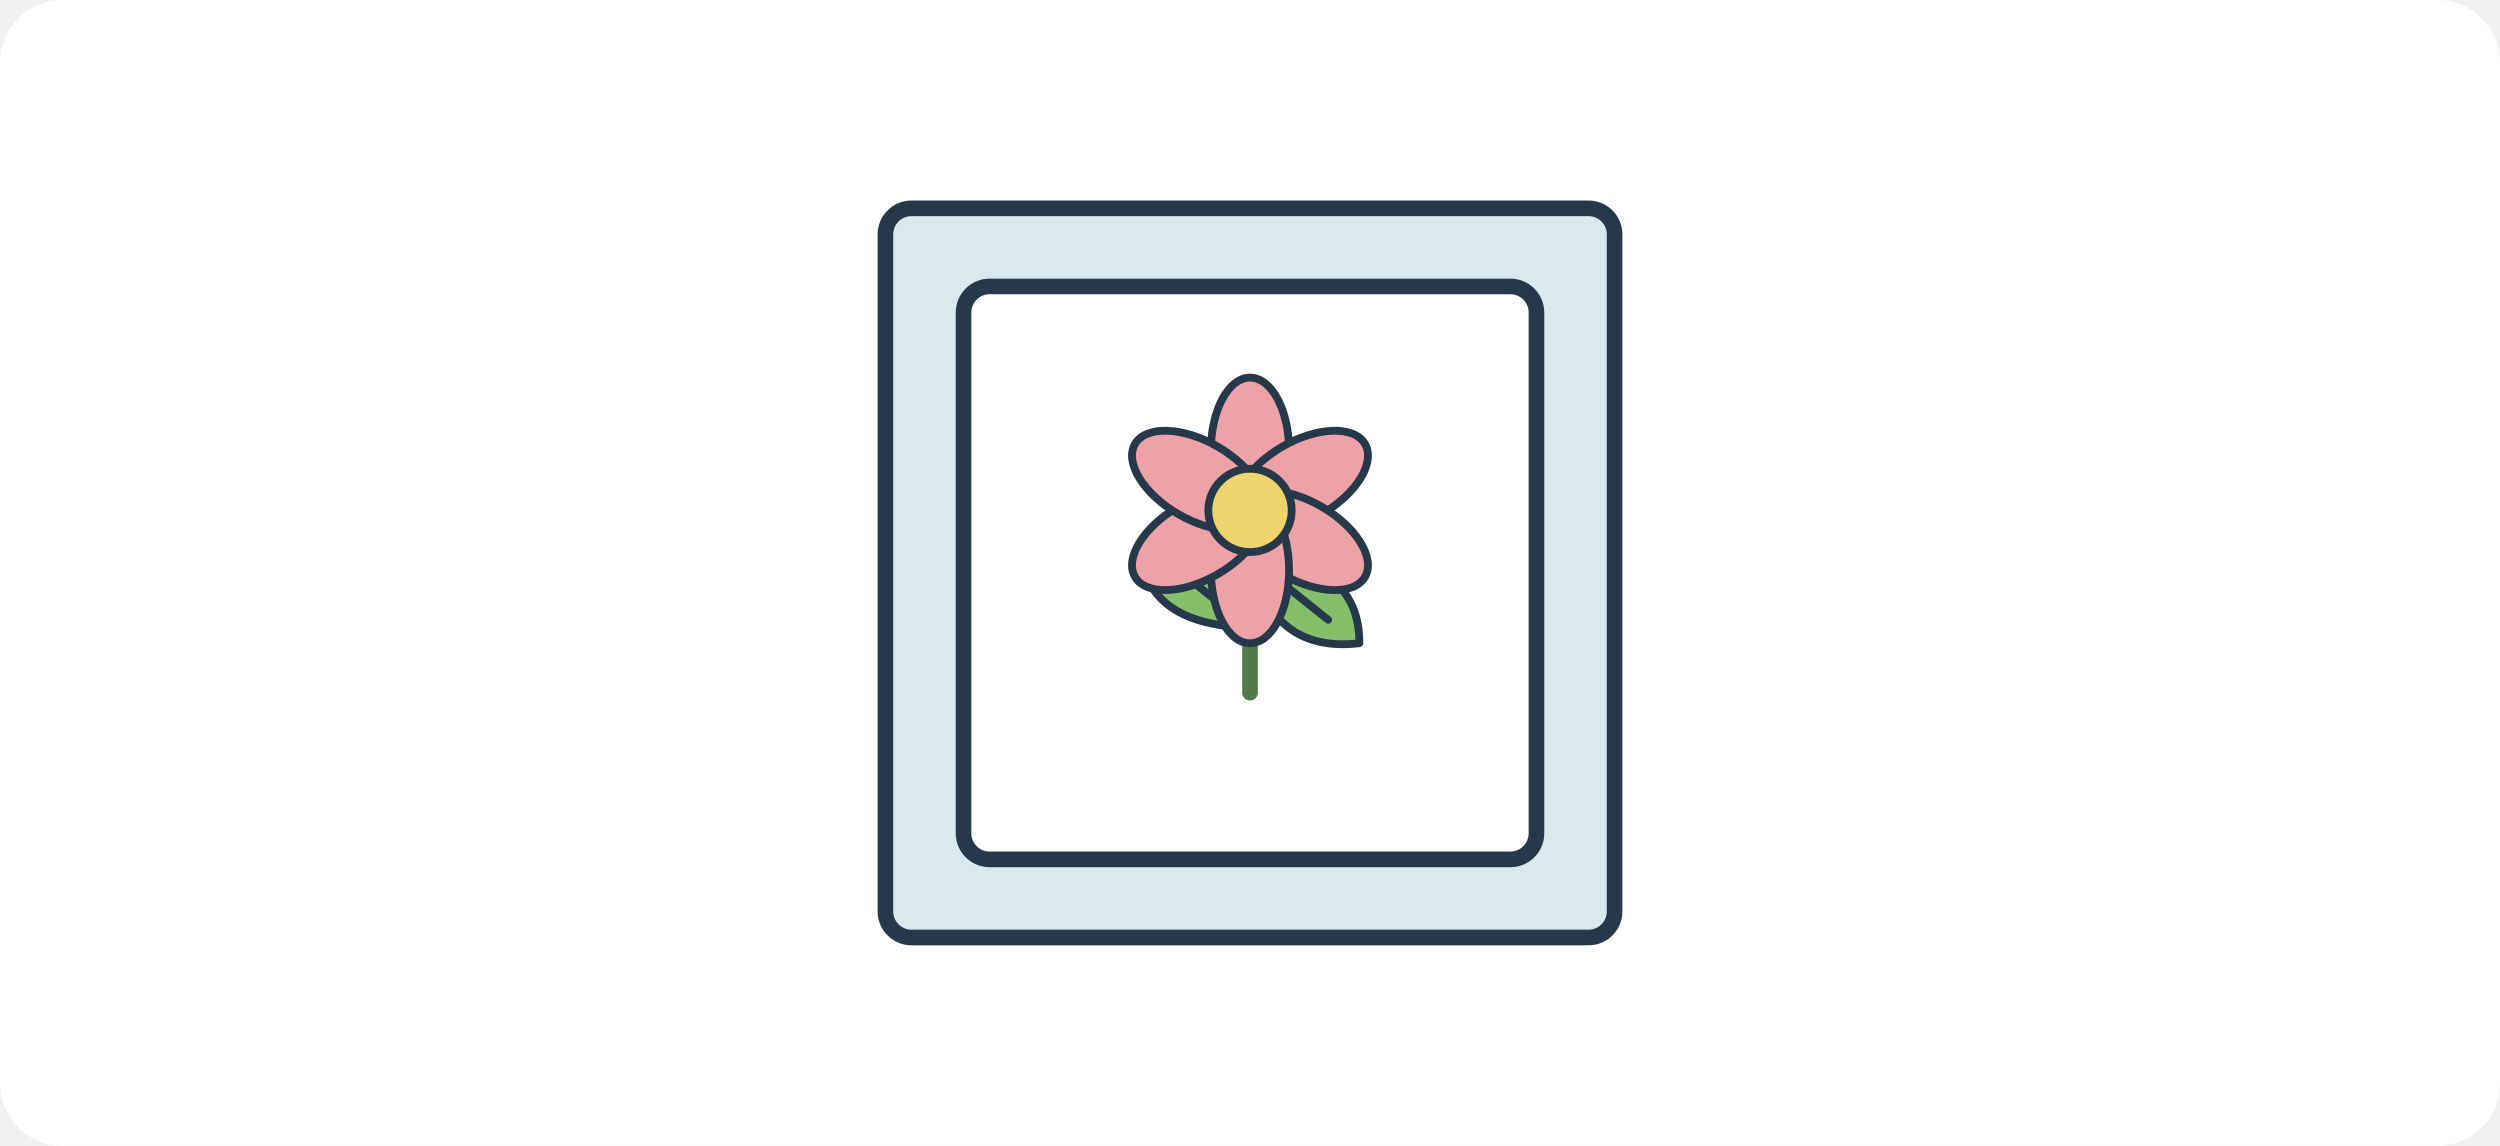
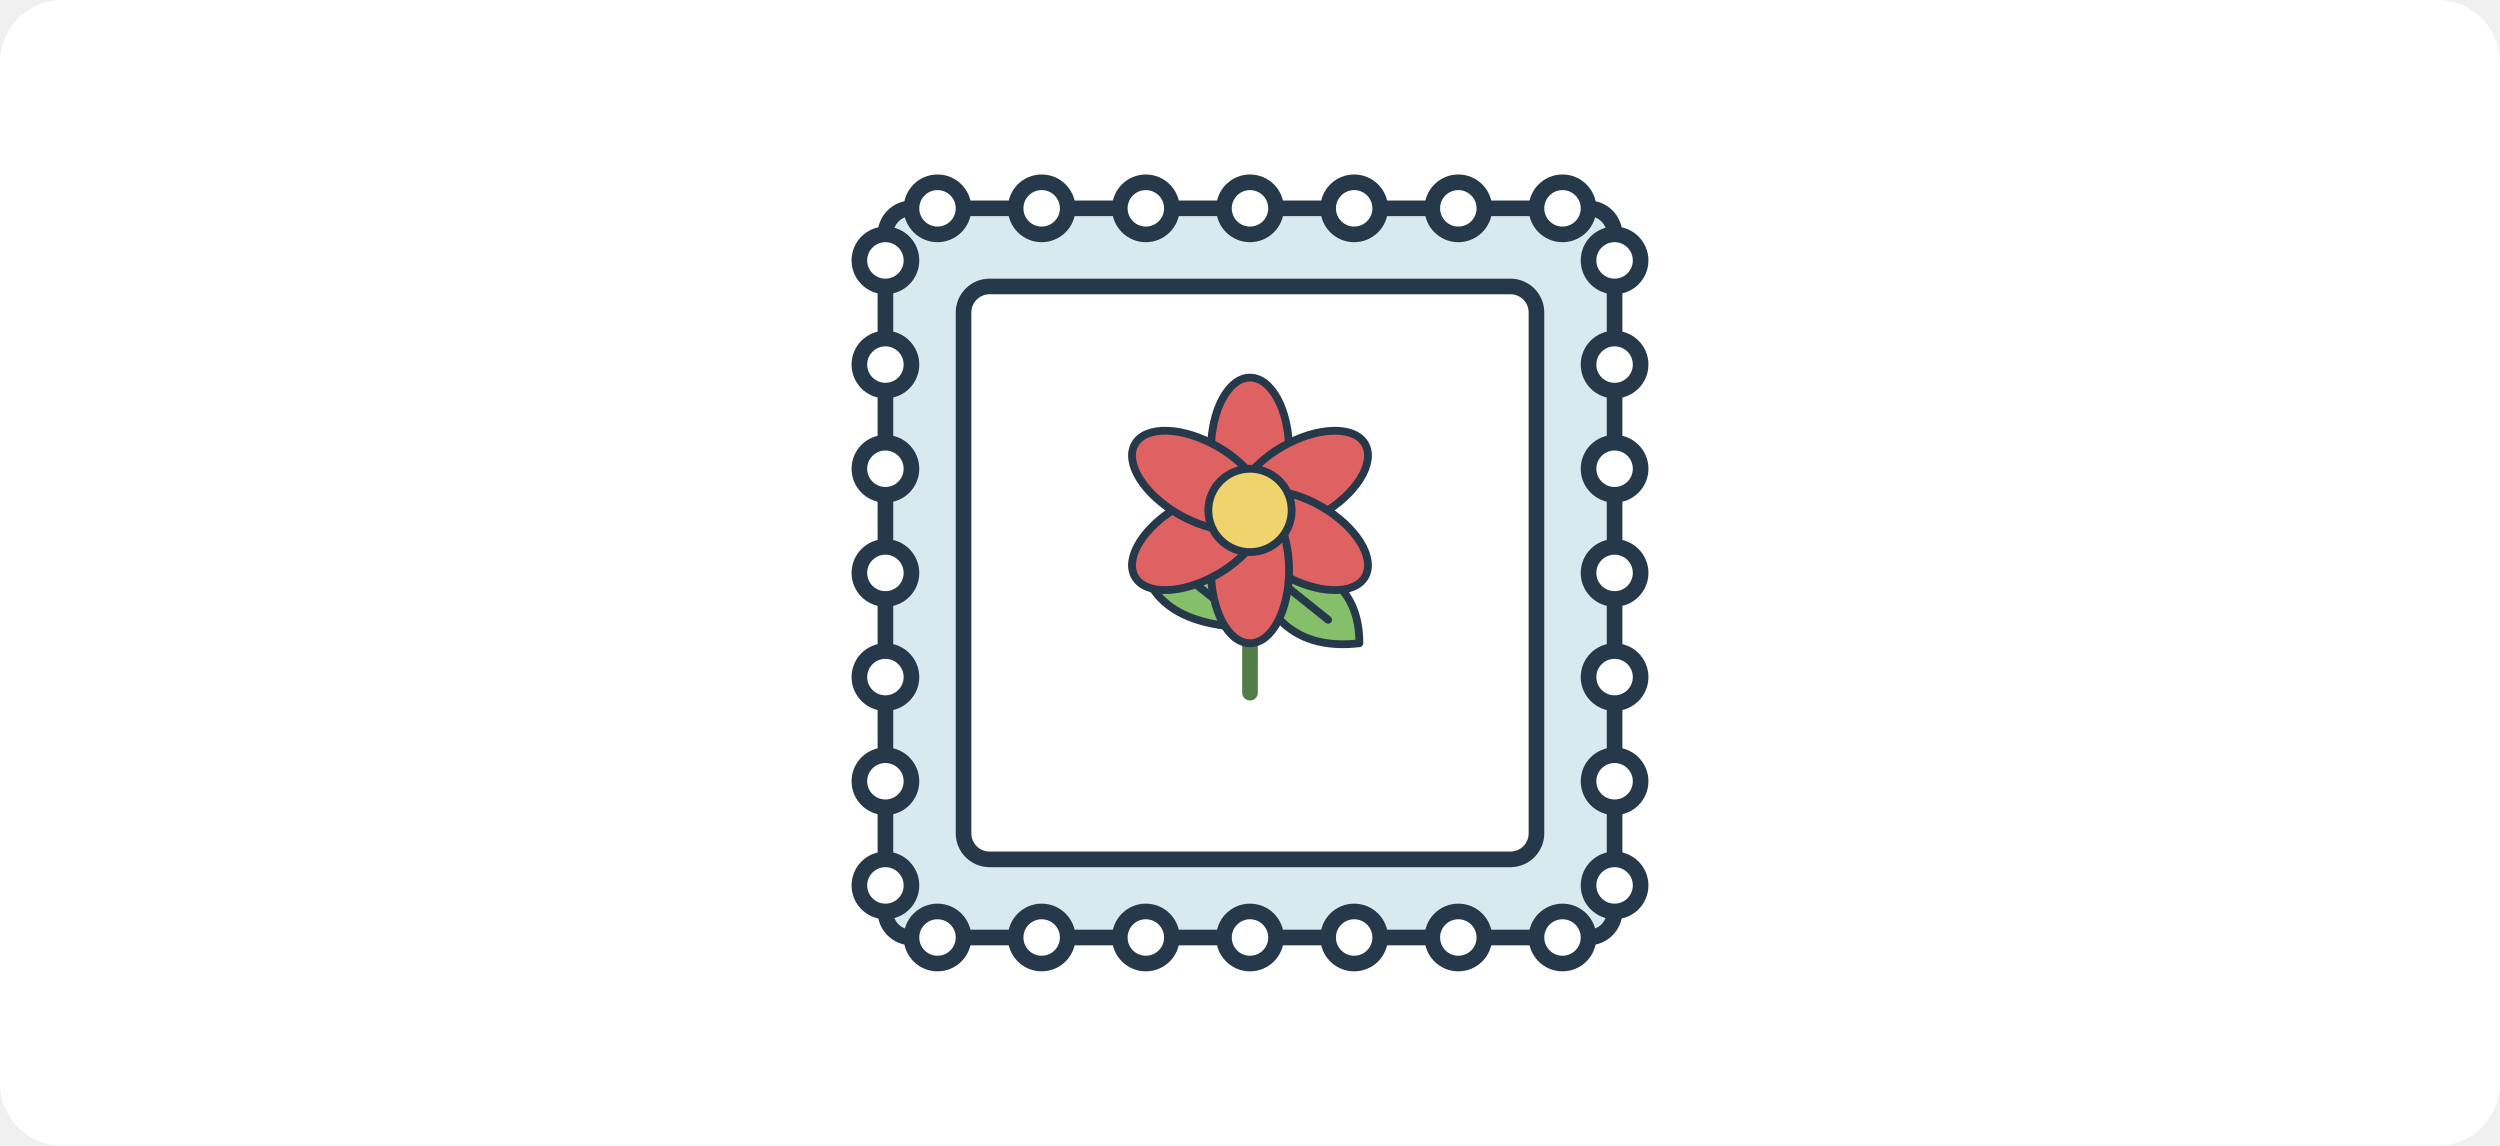
<svg xmlns="http://www.w3.org/2000/svg" width="480" height="220" viewBox="0 0 480 220" role="img" aria-label="ふうとうに はる、はなの もようの 小さな かみ。">
  <rect width="480" height="220" rx="12" fill="#fff" />
  <g fill="#26394a" font-family="sans-serif">
    <rect x="170" y="40" width="140" height="140" rx="5" fill="#d8e9f0" stroke="#26394a" stroke-width="3" />
+     <circle cx="170" cy="50" r="5" fill="#fff" stroke="#26394a" stroke-width="3" />
+     <circle cx="310" cy="50" r="5" fill="#fff" stroke="#26394a" stroke-width="3" />
+     <circle cx="180" cy="40" r="5" fill="#fff" stroke="#26394a" stroke-width="3" />
+     <circle cx="180" cy="180" r="5" fill="#fff" stroke="#26394a" stroke-width="3" />
+     <circle cx="170" cy="70" r="5" fill="#fff" stroke="#26394a" stroke-width="3" />
+     <circle cx="310" cy="70" r="5" fill="#fff" stroke="#26394a" stroke-width="3" />
+     <circle cx="200" cy="40" r="5" fill="#fff" stroke="#26394a" stroke-width="3" />
+     <circle cx="200" cy="180" r="5" fill="#fff" stroke="#26394a" stroke-width="3" />
+     <circle cx="170" cy="90" r="5" fill="#fff" stroke="#26394a" stroke-width="3" />
+     <circle cx="310" cy="90" r="5" fill="#fff" stroke="#26394a" stroke-width="3" />
+     <circle cx="220" cy="40" r="5" fill="#fff" stroke="#26394a" stroke-width="3" />
+     <circle cx="220" cy="180" r="5" fill="#fff" stroke="#26394a" stroke-width="3" />
+     <circle cx="170" cy="110" r="5" fill="#fff" stroke="#26394a" stroke-width="3" />
+     <circle cx="310" cy="110" r="5" fill="#fff" stroke="#26394a" stroke-width="3" />
+     <circle cx="240" cy="40" r="5" fill="#fff" stroke="#26394a" stroke-width="3" />
+     <circle cx="240" cy="180" r="5" fill="#fff" stroke="#26394a" stroke-width="3" />
+     <circle cx="170" cy="130" r="5" fill="#fff" stroke="#26394a" stroke-width="3" />
+     <circle cx="310" cy="130" r="5" fill="#fff" stroke="#26394a" stroke-width="3" />
+     <circle cx="260" cy="40" r="5" fill="#fff" stroke="#26394a" stroke-width="3" />
+     <circle cx="260" cy="180" r="5" fill="#fff" stroke="#26394a" stroke-width="3" />
+     <circle cx="170" cy="150" r="5" fill="#fff" stroke="#26394a" stroke-width="3" />
+     <circle cx="310" cy="150" r="5" fill="#fff" stroke="#26394a" stroke-width="3" />
+     <circle cx="280" cy="40" r="5" fill="#fff" stroke="#26394a" stroke-width="3" />
+     <circle cx="280" cy="180" r="5" fill="#fff" stroke="#26394a" stroke-width="3" />
+     <circle cx="170" cy="170" r="5" fill="#fff" stroke="#26394a" stroke-width="3" />
+     <circle cx="310" cy="170" r="5" fill="#fff" stroke="#26394a" stroke-width="3" />
+     <circle cx="300" cy="40" r="5" fill="#fff" stroke="#26394a" stroke-width="3" />
+     <circle cx="300" cy="180" r="5" fill="#fff" stroke="#26394a" stroke-width="3" />
    <rect x="185" y="55" width="110" height="110" rx="5" fill="#fff" stroke="#26394a" stroke-width="3" />
    <g transform="translate(240 98) scale(0.5)">
      <path d="M0 70V0" fill="none" stroke="#517b47" stroke-width="6" stroke-linecap="round" stroke-linejoin="round" />
      <g transform="translate(0 45) scale(1)">
        <path d="M0 0Q-42 -1 -42 -33Q-8 -37 0 0" fill="#85bf69" stroke="#26394a" stroke-width="3" stroke-linecap="round" stroke-linejoin="round" />
        <path d="M0 0l-30 -24" fill="none" stroke="#26394a" stroke-width="3" stroke-linecap="round" stroke-linejoin="round" />
      </g>
      <g transform="translate(0 18) scale(-1)">
        <g transform="translate(0 0) scale(1)">
          <path d="M0 0Q-42 -1 -42 -33Q-8 -37 0 0" fill="#85bf69" stroke="#26394a" stroke-width="3" stroke-linecap="round" stroke-linejoin="round" />
          <path d="M0 0l-30 -24" fill="none" stroke="#26394a" stroke-width="3" stroke-linecap="round" stroke-linejoin="round" />
        </g>
      </g>
-       <ellipse cx="0" cy="-23" rx="15" ry="28" fill="#eea2a8" stroke="#26394a" stroke-width="3" transform="rotate(0)" />
-       <ellipse cx="0" cy="-23" rx="15" ry="28" fill="#eea2a8" stroke="#26394a" stroke-width="3" transform="rotate(60)" />
-       <ellipse cx="0" cy="-23" rx="15" ry="28" fill="#eea2a8" stroke="#26394a" stroke-width="3" transform="rotate(120)" />
-       <ellipse cx="0" cy="-23" rx="15" ry="28" fill="#eea2a8" stroke="#26394a" stroke-width="3" transform="rotate(180)" />
-       <ellipse cx="0" cy="-23" rx="15" ry="28" fill="#eea2a8" stroke="#26394a" stroke-width="3" transform="rotate(240)" />
-       <ellipse cx="0" cy="-23" rx="15" ry="28" fill="#eea2a8" stroke="#26394a" stroke-width="3" transform="rotate(300)" />
+       <ellipse cx="0" cy="-23" rx="15" ry="28" fill="#de6262" stroke="#26394a" stroke-width="3" transform="rotate(0)" />
+       <ellipse cx="0" cy="-23" rx="15" ry="28" fill="#de6262" stroke="#26394a" stroke-width="3" transform="rotate(60)" />
+       <ellipse cx="0" cy="-23" rx="15" ry="28" fill="#de6262" stroke="#26394a" stroke-width="3" transform="rotate(120)" />
+       <ellipse cx="0" cy="-23" rx="15" ry="28" fill="#de6262" stroke="#26394a" stroke-width="3" transform="rotate(180)" />
+       <ellipse cx="0" cy="-23" rx="15" ry="28" fill="#de6262" stroke="#26394a" stroke-width="3" transform="rotate(240)" />
+       <ellipse cx="0" cy="-23" rx="15" ry="28" fill="#de6262" stroke="#26394a" stroke-width="3" transform="rotate(300)" />
      <circle cx="0" cy="0" r="16" fill="#efd36d" stroke="#26394a" stroke-width="3" />
    </g>
  </g>
</svg>
